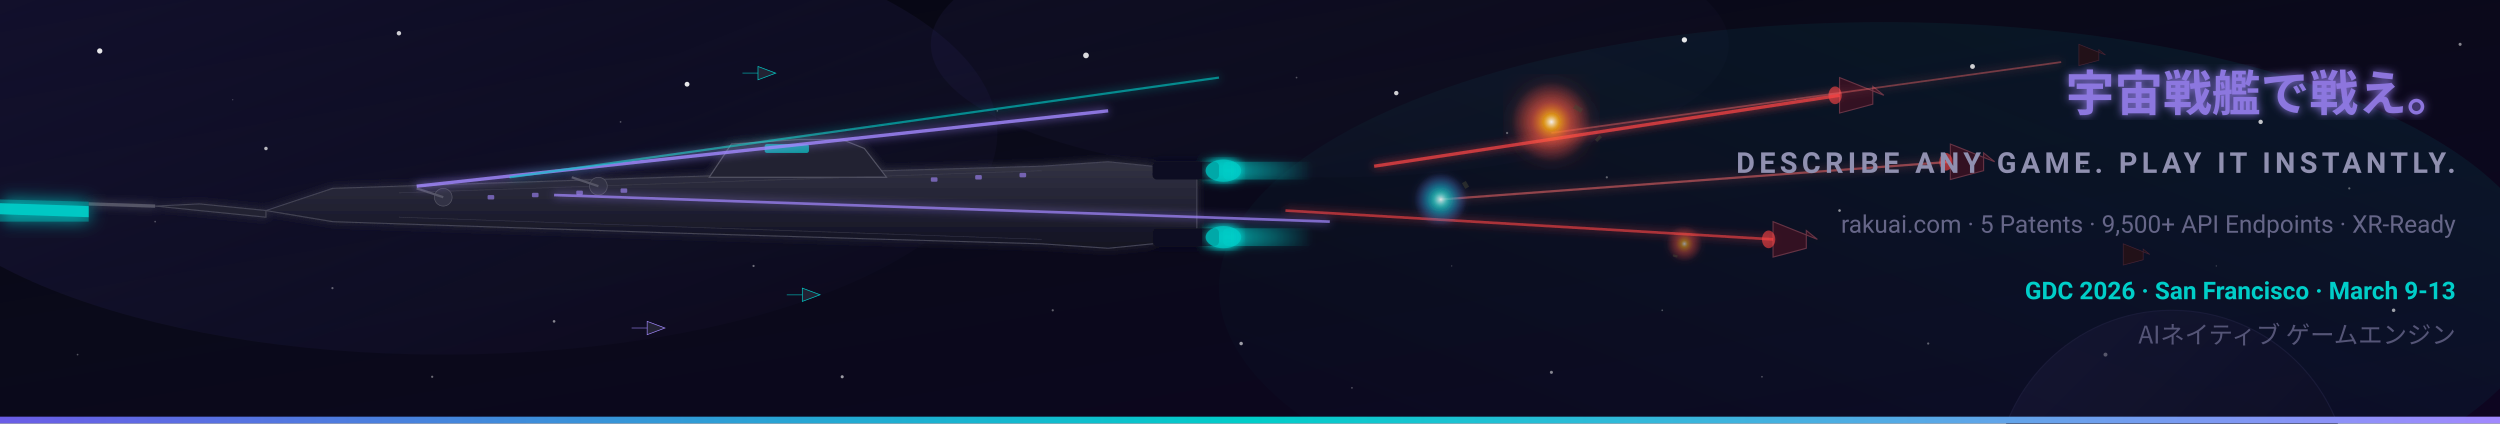
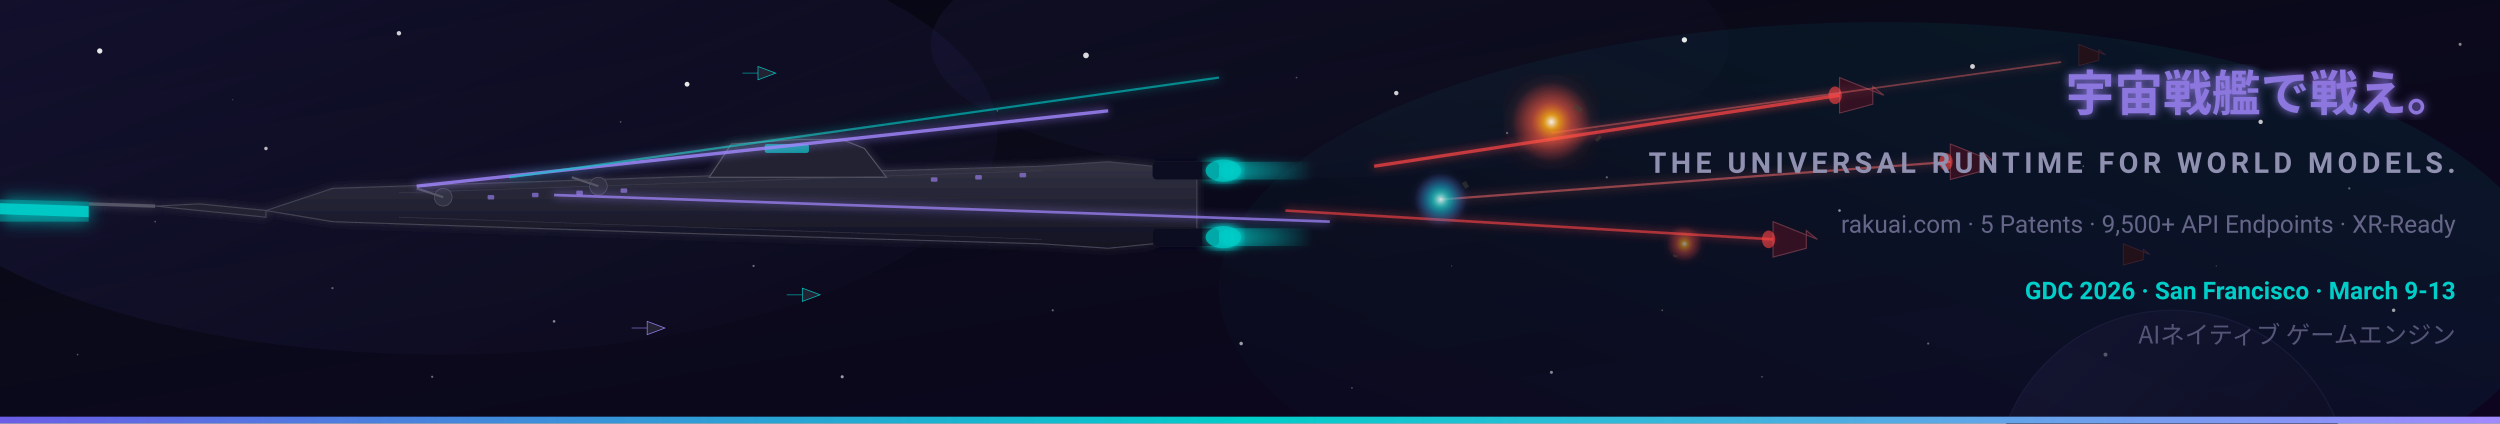
<svg xmlns="http://www.w3.org/2000/svg" viewBox="0 0 1128 191">
  <defs>
    <linearGradient id="bg" x1="0%" y1="0%" x2="100%" y2="100%">
      <stop offset="0%" style="stop-color:#050510" />
      <stop offset="40%" style="stop-color:#0a0a1a" />
      <stop offset="100%" style="stop-color:#0d0520" />
    </linearGradient>
    <linearGradient id="beam1" x1="0%" y1="0%" x2="100%" y2="0%">
      <stop offset="0%" style="stop-color:#00cec9;stop-opacity:1" />
      <stop offset="100%" style="stop-color:#00cec9;stop-opacity:0" />
    </linearGradient>
    <linearGradient id="beam2" x1="0%" y1="0%" x2="100%" y2="0%">
      <stop offset="0%" style="stop-color:#a388ff;stop-opacity:0.9" />
      <stop offset="100%" style="stop-color:#a388ff;stop-opacity:0" />
    </linearGradient>
    <linearGradient id="beam3" x1="100%" y1="0%" x2="0%" y2="0%">
      <stop offset="0%" style="stop-color:#ff6b6b;stop-opacity:0.8" />
      <stop offset="100%" style="stop-color:#ff6b6b;stop-opacity:0" />
    </linearGradient>
    <linearGradient id="ship-hull" x1="0%" y1="0%" x2="0%" y2="100%">
      <stop offset="0%" style="stop-color:#334" />
      <stop offset="100%" style="stop-color:#112" />
    </linearGradient>
    <linearGradient id="engine-glow" x1="0%" y1="0%" x2="100%" y2="0%">
      <stop offset="0%" style="stop-color:#00cec9" />
      <stop offset="100%" style="stop-color:#00cec9;stop-opacity:0" />
    </linearGradient>
    <linearGradient id="nebula1" x1="0%" y1="0%" x2="100%" y2="100%">
      <stop offset="0%" style="stop-color:#6c5ce7;stop-opacity:0.15" />
      <stop offset="100%" style="stop-color:#6c5ce7;stop-opacity:0" />
    </linearGradient>
    <linearGradient id="nebula2" x1="100%" y1="0%" x2="0%" y2="100%">
      <stop offset="0%" style="stop-color:#00cec9;stop-opacity:0.08" />
      <stop offset="100%" style="stop-color:#00cec9;stop-opacity:0" />
    </linearGradient>
    <linearGradient id="planet-g" x1="0%" y1="0%" x2="100%" y2="100%">
      <stop offset="0%" style="stop-color:#1a1a3a" />
      <stop offset="100%" style="stop-color:#0a0a1a" />
    </linearGradient>
    <radialGradient id="explosion1" cx="50%" cy="50%" r="50%">
      <stop offset="0%" style="stop-color:#fff;stop-opacity:0.9" />
      <stop offset="20%" style="stop-color:#ffaa00;stop-opacity:0.7" />
      <stop offset="50%" style="stop-color:#ff4444;stop-opacity:0.4" />
      <stop offset="100%" style="stop-color:#ff4444;stop-opacity:0" />
    </radialGradient>
    <radialGradient id="explosion2" cx="50%" cy="50%" r="50%">
      <stop offset="0%" style="stop-color:#fff;stop-opacity:0.7" />
      <stop offset="30%" style="stop-color:#00cec9;stop-opacity:0.5" />
      <stop offset="100%" style="stop-color:#6c5ce7;stop-opacity:0" />
    </radialGradient>
    <radialGradient id="star-glow" cx="50%" cy="50%" r="50%">
      <stop offset="0%" style="stop-color:#fff;stop-opacity:0.8" />
      <stop offset="100%" style="stop-color:#fff;stop-opacity:0" />
    </radialGradient>
    <filter id="glow">
      <feGaussianBlur stdDeviation="2" result="blur" />
      <feMerge>
        <feMergeNode in="blur" />
        <feMergeNode in="SourceGraphic" />
      </feMerge>
    </filter>
    <filter id="glow-strong">
      <feGaussianBlur stdDeviation="4" result="blur" />
      <feMerge>
        <feMergeNode in="blur" />
        <feMergeNode in="SourceGraphic" />
      </feMerge>
    </filter>
    <filter id="glow-soft">
      <feGaussianBlur stdDeviation="6" result="blur" />
      <feMerge>
        <feMergeNode in="blur" />
        <feMergeNode in="SourceGraphic" />
      </feMerge>
    </filter>
    <linearGradient id="accent-line" x1="0%" y1="0%" x2="100%" y2="0%">
      <stop offset="0%" style="stop-color:#6c5ce7" />
      <stop offset="50%" style="stop-color:#00cec9" />
      <stop offset="100%" style="stop-color:#a388ff" />
    </linearGradient>
  </defs>
  <rect width="1128" height="191" fill="url(#bg)" />
  <ellipse cx="200" cy="60" rx="250" ry="100" fill="url(#nebula1)" />
  <ellipse cx="850" cy="130" rx="300" ry="120" fill="url(#nebula2)" />
  <ellipse cx="600" cy="20" rx="180" ry="60" fill="url(#nebula1)" opacity="0.5" />
  <g fill="white">
    <circle cx="45" cy="23" r="1.2" opacity="0.9" />
    <circle cx="120" cy="67" r="0.8" opacity="0.7" />
    <circle cx="180" cy="15" r="1.0" opacity="0.8" />
    <circle cx="250" cy="145" r="0.6" opacity="0.5" />
    <circle cx="310" cy="38" r="1.1" opacity="0.9" />
    <circle cx="380" cy="170" r="0.7" opacity="0.6" />
    <circle cx="420" cy="85" r="0.9" opacity="0.7" />
    <circle cx="490" cy="25" r="1.3" opacity="0.85" />
    <circle cx="560" cy="155" r="0.8" opacity="0.6" />
    <circle cx="630" cy="42" r="1.0" opacity="0.8" />
    <circle cx="700" cy="168" r="0.7" opacity="0.5" />
    <circle cx="760" cy="18" r="1.2" opacity="0.9" />
    <circle cx="830" cy="95" r="0.6" opacity="0.55" />
    <circle cx="890" cy="30" r="1.1" opacity="0.8" />
    <circle cx="950" cy="160" r="0.9" opacity="0.7" />
    <circle cx="1020" cy="55" r="1.0" opacity="0.75" />
    <circle cx="1080" cy="140" r="0.8" opacity="0.6" />
    <circle cx="1110" cy="20" r="0.7" opacity="0.5" />
    <circle cx="70" cy="100" r="0.4" opacity="0.3" />
    <circle cx="150" cy="130" r="0.5" opacity="0.35" />
    <circle cx="230" cy="80" r="0.4" opacity="0.3" />
    <circle cx="340" cy="120" r="0.5" opacity="0.4" />
    <circle cx="450" cy="50" r="0.4" opacity="0.3" />
    <circle cx="530" cy="110" r="0.3" opacity="0.25" />
    <circle cx="610" cy="175" r="0.4" opacity="0.3" />
    <circle cx="680" cy="60" r="0.5" opacity="0.35" />
    <circle cx="750" cy="140" r="0.4" opacity="0.3" />
    <circle cx="810" cy="45" r="0.3" opacity="0.25" />
    <circle cx="870" cy="155" r="0.5" opacity="0.35" />
    <circle cx="940" cy="75" r="0.4" opacity="0.3" />
    <circle cx="1000" cy="120" r="0.3" opacity="0.25" />
    <circle cx="1060" cy="85" r="0.5" opacity="0.35" />
    <circle cx="35" cy="160" r="0.4" opacity="0.3" />
    <circle cx="105" cy="45" r="0.3" opacity="0.25" />
    <circle cx="195" cy="170" r="0.5" opacity="0.4" />
    <circle cx="280" cy="55" r="0.4" opacity="0.3" />
    <circle cx="365" cy="90" r="0.3" opacity="0.25" />
    <circle cx="475" cy="140" r="0.5" opacity="0.35" />
    <circle cx="585" cy="35" r="0.4" opacity="0.3" />
    <circle cx="655" cy="120" r="0.3" opacity="0.25" />
    <circle cx="725" cy="80" r="0.5" opacity="0.35" />
    <circle cx="795" cy="170" r="0.4" opacity="0.3" />
  </g>
  <circle cx="980" cy="220" r="80" fill="url(#planet-g)" stroke="#222244" stroke-width="0.5" opacity="0.6" />
  <ellipse cx="980" cy="220" rx="82" ry="12" fill="none" stroke="#334" stroke-width="1.5" opacity="0.4" transform="rotate(-15 980 220)" />
  <g transform="translate(120, 55)" filter="url(#glow)">
    <polygon points="0,40 30,30 180,25 280,22 350,20 380,18 400,20 420,25 420,50 400,55 380,57 350,55 280,53 180,50 30,45" fill="url(#ship-hull)" stroke="#445" stroke-width="0.5" />
    <polygon points="200,25 210,10 240,8 260,8 270,12 280,25" fill="#223" stroke="#556" stroke-width="0.5" />
    <rect x="225" y="10" width="20" height="4" rx="1" fill="#00cec9" opacity="0.7" />
    <polygon points="0,40 -30,37 -50,38 0,43" fill="#223" stroke="#445" stroke-width="0.5" />
    <line x1="-50" y1="38" x2="-80" y2="37" stroke="#556" stroke-width="1.5" />
    <rect x="400" y="18" width="30" height="8" rx="2" fill="#112" />
    <rect x="400" y="48" width="30" height="8" rx="2" fill="#112" />
    <ellipse cx="432" cy="22" rx="8" ry="5" fill="#00cec9" opacity="0.8" filter="url(#glow)" />
    <ellipse cx="432" cy="52" rx="8" ry="5" fill="#00cec9" opacity="0.8" filter="url(#glow)" />
    <rect x="432" y="18" width="40" height="8" rx="2" fill="url(#engine-glow)" opacity="0.5" />
    <rect x="432" y="48" width="40" height="8" rx="2" fill="url(#engine-glow)" opacity="0.5" />
    <line x1="60" y1="32" x2="350" y2="22" stroke="#445" stroke-width="0.3" opacity="0.6" />
    <line x1="60" y1="43" x2="350" y2="53" stroke="#445" stroke-width="0.3" opacity="0.6" />
    <g fill="#a388ff" opacity="0.6">
      <rect x="100" y="33" width="3" height="2" rx="0.5" />
      <rect x="120" y="32" width="3" height="2" rx="0.5" />
      <rect x="140" y="31" width="3" height="2" rx="0.5" />
      <rect x="160" y="30" width="3" height="2" rx="0.5" />
      <rect x="300" y="25" width="3" height="2" rx="0.5" />
      <rect x="320" y="24" width="3" height="2" rx="0.5" />
      <rect x="340" y="23" width="3" height="2" rx="0.5" />
    </g>
    <g fill="#334" stroke="#556" stroke-width="0.3">
      <circle cx="80" cy="34" r="4" />
      <line x1="80" y1="34" x2="68" y2="30" stroke="#556" stroke-width="1" />
      <circle cx="150" cy="29" r="4" />
      <line x1="150" y1="29" x2="138" y2="25" stroke="#556" stroke-width="1" />
    </g>
  </g>
  <g filter="url(#glow-strong)">
    <polygon points="40,93 -20,91 -20,96 40,98" fill="#00cec9" opacity="0.9" />
    <polygon points="40,91 -80,88 -80,100 40,100" fill="#00cec9" opacity="0.4" />
    <polygon points="-20,86 -200,82 -200,105 -20,102" fill="url(#beam1)" opacity="0.25" />
  </g>
  <g>
    <g transform="translate(850, 35)">
      <polygon points="0,8 -20,0 -20,16 -5,12 -5,4" fill="#331122" stroke="#663344" stroke-width="0.5" />
      <ellipse cx="-22" cy="8" rx="3" ry="4" fill="#ff4444" opacity="0.6" />
    </g>
    <g transform="translate(900, 65)">
      <polygon points="0,8 -20,0 -20,16 -5,12 -5,4" fill="#331122" stroke="#663344" stroke-width="0.5" />
      <ellipse cx="-22" cy="8" rx="3" ry="4" fill="#ff4444" opacity="0.6" />
    </g>
    <g transform="translate(820, 100)">
      <polygon points="0,8 -20,0 -20,16 -5,12 -5,4" fill="#331122" stroke="#663344" stroke-width="0.5" />
      <ellipse cx="-22" cy="8" rx="3" ry="4" fill="#ff4444" opacity="0.6" />
    </g>
    <g transform="translate(950, 20) scale(0.6)">
      <polygon points="0,8 -20,0 -20,16 -5,12 -5,4" fill="#221118" stroke="#442233" stroke-width="0.5" />
    </g>
    <g transform="translate(970, 110) scale(0.6)">
      <polygon points="0,8 -20,0 -20,16 -5,12 -5,4" fill="#221118" stroke="#442233" stroke-width="0.5" />
    </g>
  </g>
  <g filter="url(#glow)">
    <line x1="830" y1="43" x2="620" y2="75" stroke="#ff4444" stroke-width="1.5" opacity="0.7" />
    <line x1="880" y1="73" x2="650" y2="90" stroke="#ff6b6b" stroke-width="1" opacity="0.5" />
    <line x1="800" y1="108" x2="580" y2="95" stroke="#ff4444" stroke-width="1.2" opacity="0.6" />
    <line x1="930" y1="28" x2="700" y2="60" stroke="#ff6b6b" stroke-width="0.8" opacity="0.4" />
  </g>
  <g filter="url(#glow)">
    <line x1="188" y1="84" x2="500" y2="50" stroke="#a388ff" stroke-width="1.5" opacity="0.8" />
    <line x1="230" y1="80" x2="550" y2="35" stroke="#00cec9" stroke-width="1" opacity="0.6" />
    <line x1="250" y1="88" x2="600" y2="100" stroke="#a388ff" stroke-width="1.2" opacity="0.7" />
  </g>
  <g>
    <g transform="translate(350, 30)">
      <polygon points="0,3 -8,0 -8,6" fill="#223" stroke="#00cec9" stroke-width="0.3" />
      <line x1="-8" y1="3" x2="-15" y2="3" stroke="#00cec9" stroke-width="0.5" opacity="0.5" />
    </g>
    <g transform="translate(370, 130)">
      <polygon points="0,3 -8,0 -8,6" fill="#223" stroke="#00cec9" stroke-width="0.3" />
      <line x1="-8" y1="3" x2="-15" y2="3" stroke="#00cec9" stroke-width="0.5" opacity="0.5" />
    </g>
    <g transform="translate(300, 145)">
      <polygon points="0,3 -8,0 -8,6" fill="#223" stroke="#a388ff" stroke-width="0.3" />
      <line x1="-8" y1="3" x2="-15" y2="3" stroke="#a388ff" stroke-width="0.5" opacity="0.5" />
    </g>
  </g>
  <circle cx="700" cy="55" r="18" fill="url(#explosion1)" filter="url(#glow-soft)" />
  <circle cx="650" cy="90" r="12" fill="url(#explosion2)" filter="url(#glow)" />
  <circle cx="760" cy="110" r="8" fill="url(#explosion1)" opacity="0.6" filter="url(#glow)" />
  <g fill="#443" opacity="0.5">
    <rect x="710" y="48" width="4" height="2" transform="rotate(30 712 49)" />
    <rect x="720" y="62" width="3" height="1.5" transform="rotate(-45 721 63)" />
    <rect x="660" y="82" width="3" height="2" transform="rotate(60 661 83)" />
    <rect x="755" y="115" width="2" height="1" transform="rotate(15 756 115)" />
  </g>
  <g>
    <text x="1108" y="50" text-anchor="end" font-family="'Noto Sans CJK JP','Noto Sans JP','Hiragino Sans',sans-serif" font-size="22" font-weight="700" fill="#a388ff" opacity="0.85" filter="url(#glow)">宇宙戦艦で戦え。</text>
-     <text x="1108" y="78" text-anchor="end" font-family="-apple-system,BlinkMacSystemFont,'Segoe UI',Roboto,sans-serif" font-size="13" font-weight="600" fill="#9090b0" letter-spacing="0.15em">DESCRIBE ANY GAME. PLAY IT INSTANTLY.</text>
+     <text x="1108" y="78" text-anchor="end" font-family="-apple-system,BlinkMacSystemFont,'Segoe UI',Roboto,sans-serif" font-size="13" font-weight="600" fill="#9090b0" letter-spacing="0.15em">THE UNIVERSAL RUNTIME FOR WORLD MODELS.</text>
    <text x="1108" y="105" text-anchor="end" font-family="-apple-system,BlinkMacSystemFont,'Segoe UI',Roboto,sans-serif" font-size="11" fill="#666688">rakuai.com  ·  5 Patents  ·  9,500+ API Endpoints  ·  XR-Ready</text>
    <text x="1108" y="135" text-anchor="end" font-family="-apple-system,BlinkMacSystemFont,'Segoe UI',Roboto,sans-serif" font-size="11" font-weight="700" fill="#00cec9">GDC 2026 · San Francisco · March 9-13</text>
    <text x="1108" y="155" text-anchor="end" font-family="'Noto Sans CJK JP','Noto Sans JP','Hiragino Sans',sans-serif" font-size="11" fill="#555577">AIネイティブ ゲームエンジン</text>
  </g>
  <rect x="0" y="188" width="1128" height="3" fill="url(#accent-line)" />
</svg>
